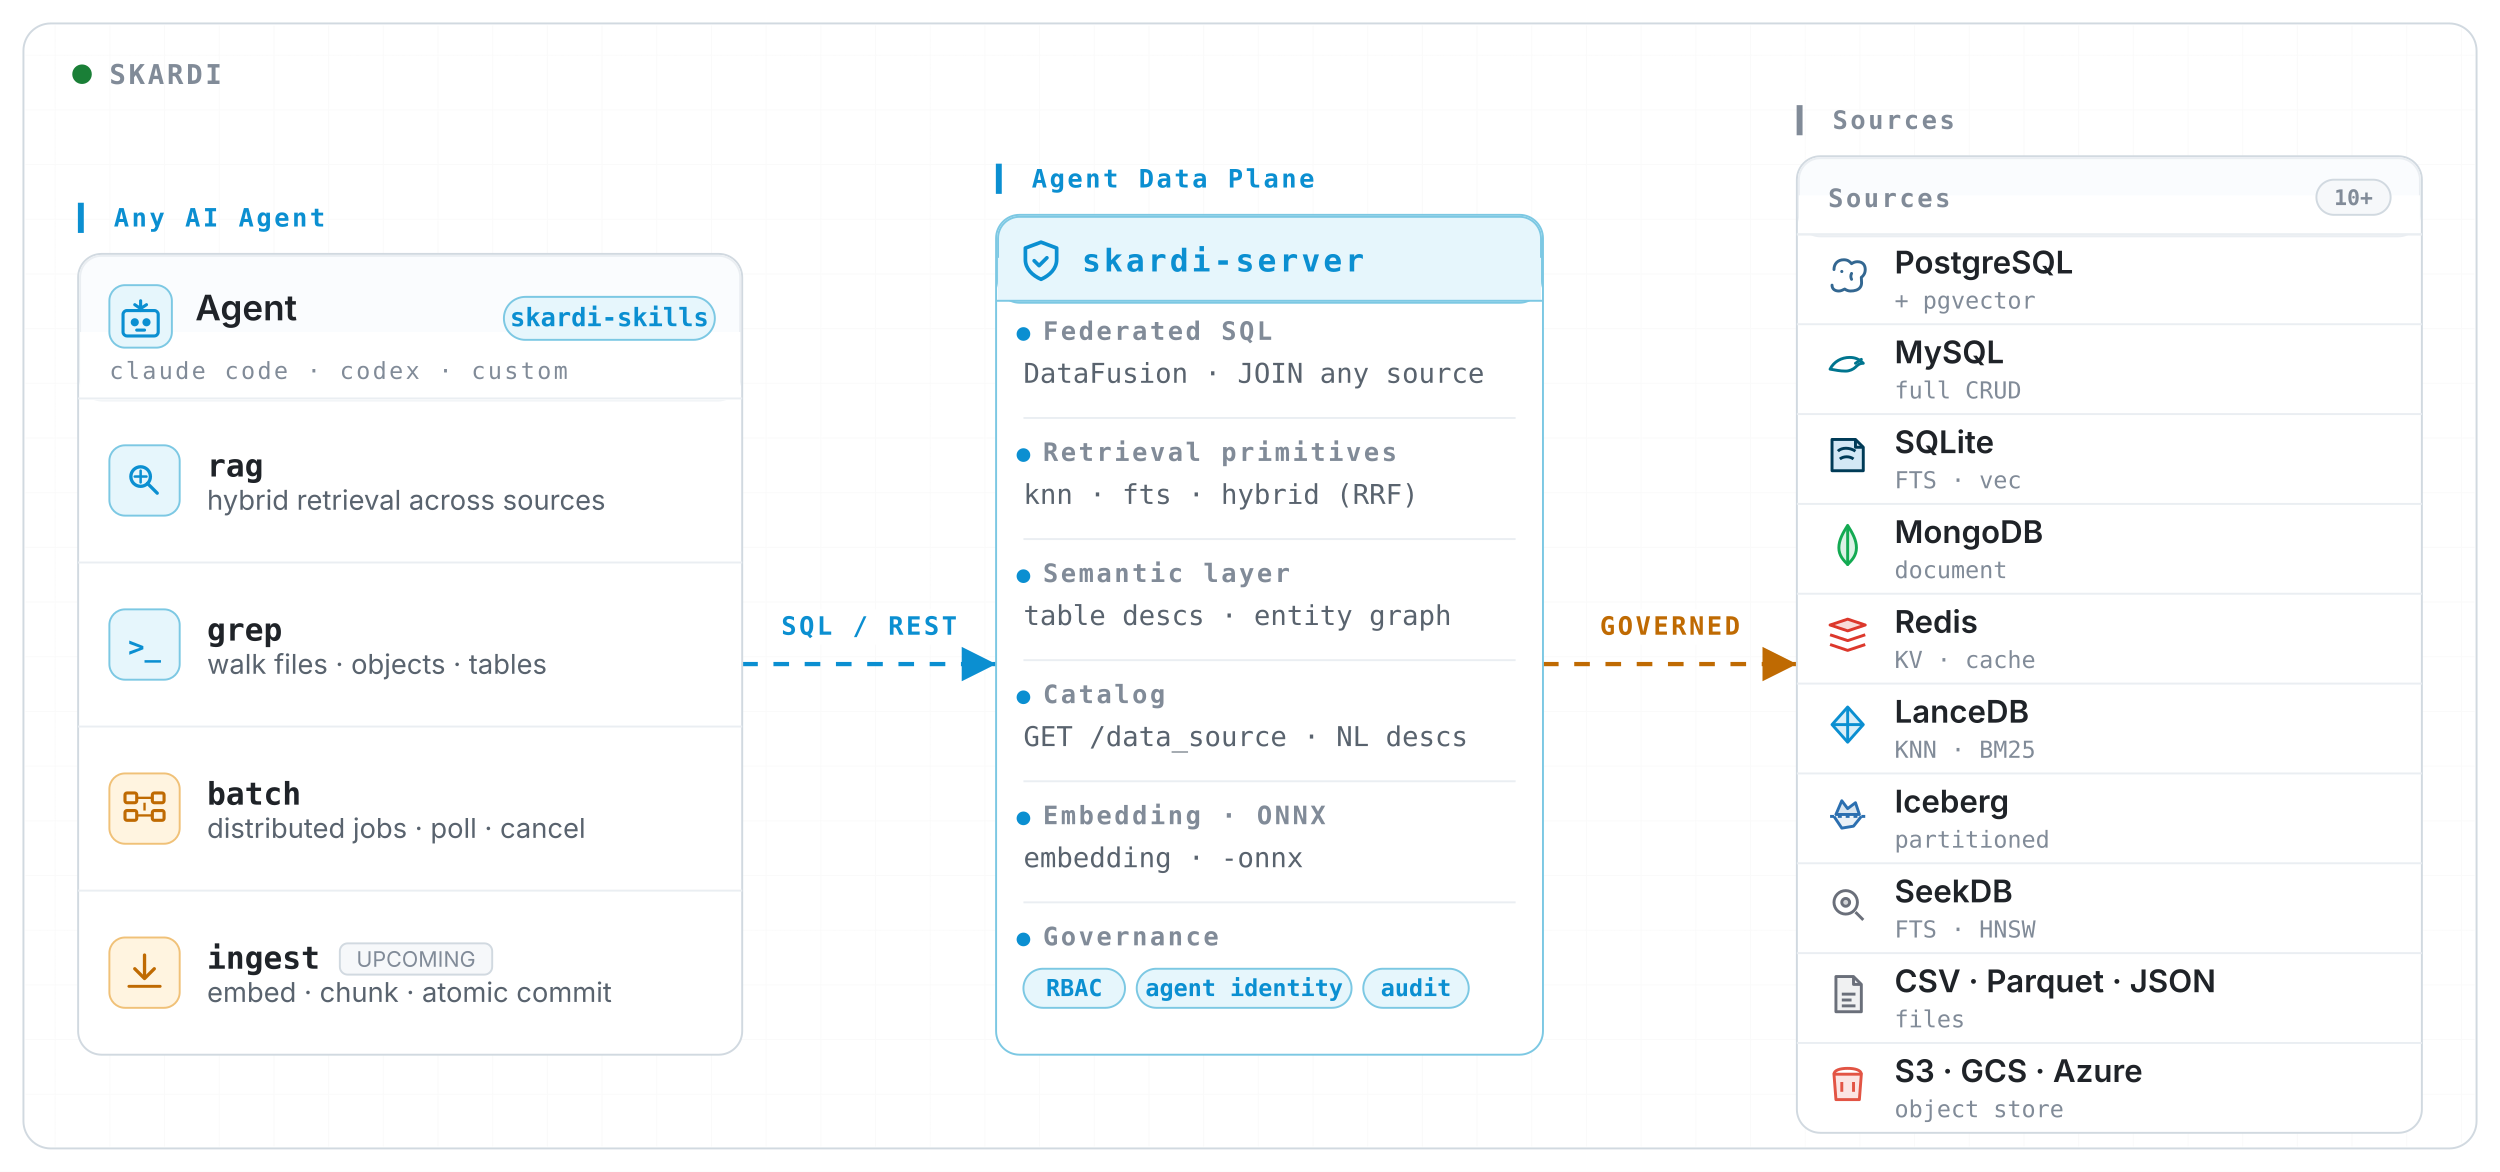
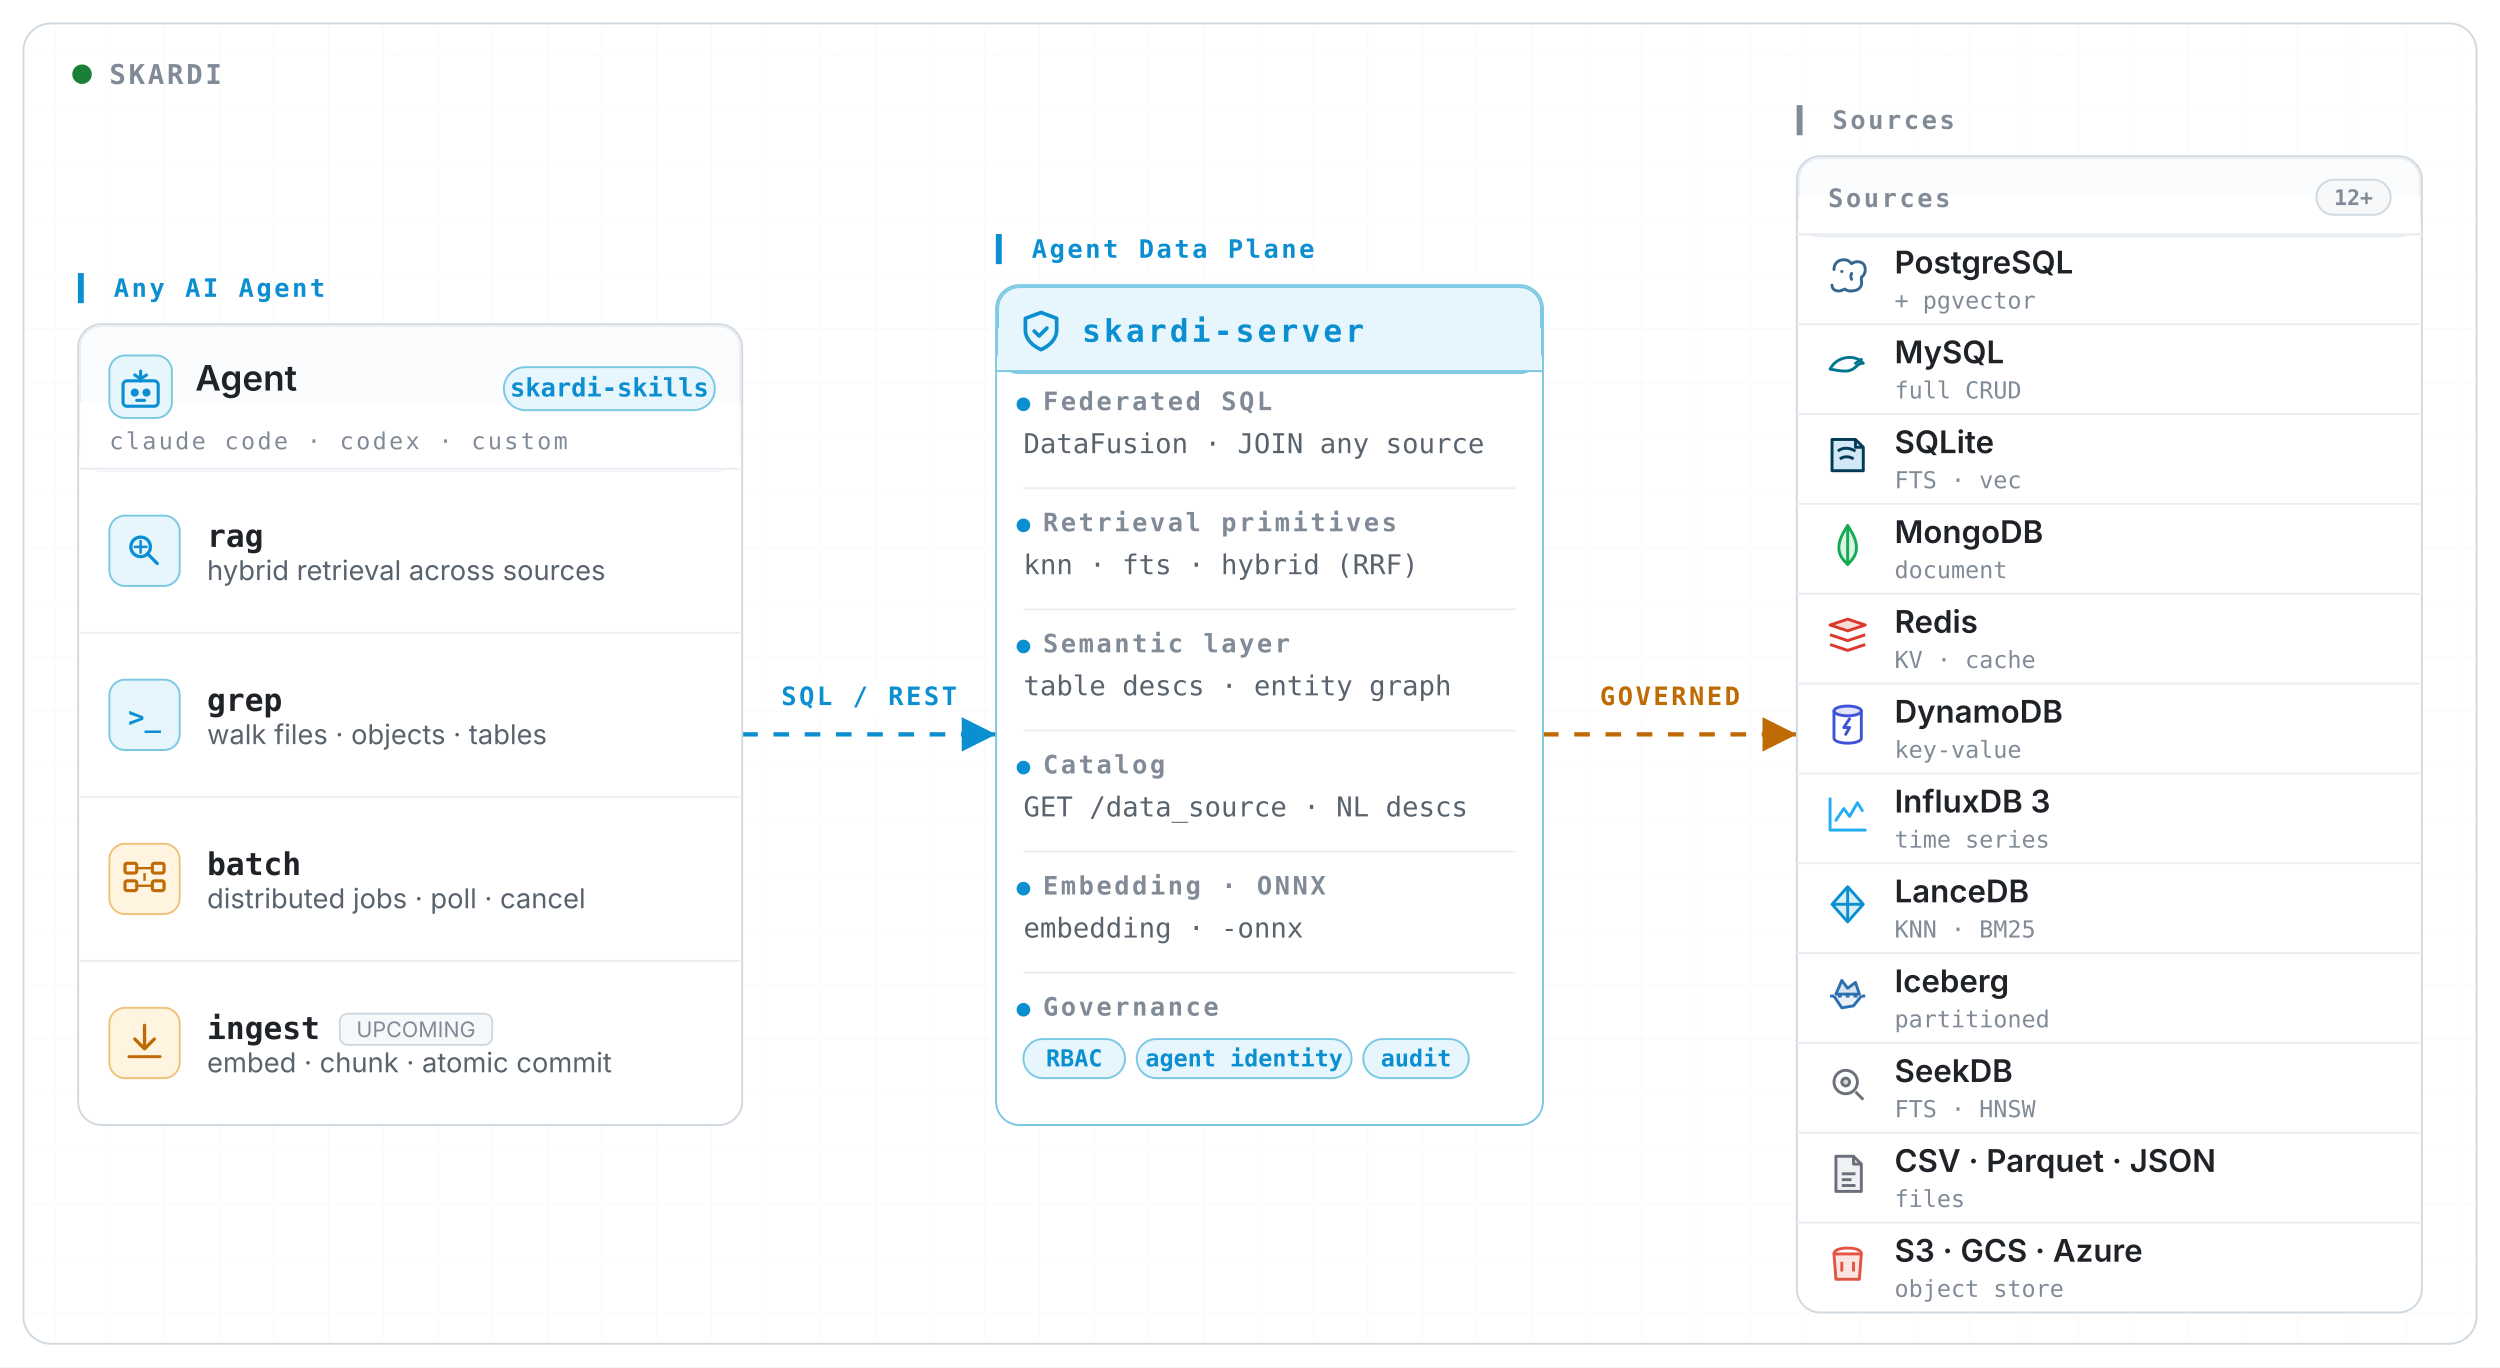
- <svg xmlns="http://www.w3.org/2000/svg" viewBox="0 0 1280 600" role="img" aria-labelledby="title desc" font-family="Inter, system-ui, -apple-system, 'Segoe UI', Roboto, sans-serif">
+ <svg xmlns="http://www.w3.org/2000/svg" viewBox="0 0 1280 700" role="img" aria-labelledby="title desc" font-family="Inter, system-ui, -apple-system, 'Segoe UI', Roboto, sans-serif">
  <defs>
    <style>
      .ink   { fill: #1f2328; }
      .ink2  { fill: #59636e; }
      .ink3  { fill: #818b98; }
      .accent{ fill: #0b8fd1; }
      .warn  { fill: #bf6a02; }
      .mono  { font-family: ui-monospace, 'SF Mono', 'JetBrains Mono', Menlo, Consolas, monospace; }
      .upper { letter-spacing: 0.10em; text-transform: uppercase; }
      .b     { font-weight: 600; }

      .card        { fill: #ffffff; stroke: #d1d9e0; }
      .card-soft   { fill: #f6f8fa; stroke: #e6ebf1; }
      .card-accent { fill: #ffffff; stroke: #7cc8e3; }
      .head-soft   { fill: #fafcfe; stroke: #eaeef2; }
      .head-accent { fill: #e6f6fc; stroke: #7cc8e3; }
      .pill-accent { fill: #e6f6fc; stroke: #7cc8e3; }
      .pill-warn   { fill: #fff4e0; stroke: #f0c178; }
      .pill-base   { fill: #f6f8fa; stroke: #d1d9e0; }
      .divider     { stroke: #eaeef2; stroke-width: 1; }
      .icon-bg     { fill: #e6f6fc; stroke: #7cc8e3; }
      .icon-bg-w   { fill: #fff4e0; stroke: #f0c178; }

      /* Marching-ants flow lines (cocoindex-style) */
      .flow-req  { animation: dash 6s linear infinite; }
      .flow-data { animation: dash-rev 5s linear infinite; }
      @keyframes dash      { to { stroke-dashoffset: -240; } }
      @keyframes dash-rev  { to { stroke-dashoffset:  240; } }

      /* Status dot heartbeat */
      .blink { animation: blink 2.4s ease-in-out infinite; transform-origin: center; }
      @keyframes blink { 0%, 100% { opacity: 1; } 50% { opacity: 0.3; } }

      /* Subtle pulse on the agent-data-plane shield */
      .pulse { animation: pulse 3.2s ease-in-out infinite; transform-origin: center; }
      @keyframes pulse { 0%, 100% { opacity: 1; } 50% { opacity: 0.55; } }

      /* Halo around skardi-server card */
-       .halo { animation: halo 3.6s ease-in-out infinite; transform-origin: 700px 325px; }
+       .halo { animation: halo 3.6s ease-in-out infinite; transform-origin: 700px 361px; }
      @keyframes halo {
        0%, 100% { opacity: 0.22; }
        50%      { opacity: 0.55; }
      }
    </style>
    <marker id="arrow-accent" viewBox="0 0 10 10" refX="10" refY="5" markerWidth="8" markerHeight="8" orient="auto-start-reverse">
      <path d="M0,0 L10,5 L0,10 z" fill="#0b8fd1" />
    </marker>
    <marker id="arrow-warn" viewBox="0 0 10 10" refX="10" refY="5" markerWidth="8" markerHeight="8" orient="auto-start-reverse">
      <path d="M0,0 L10,5 L0,10 z" fill="#bf6a02" />
    </marker>
    <pattern id="grid" width="28" height="28" patternUnits="userSpaceOnUse">
      <path d="M 28 0 L 0 0 0 28" fill="none" stroke="#1f2328" stroke-opacity="0.035" stroke-width="1" />
    </pattern>
  </defs>
-   <rect x="0" y="0" width="1280" height="600" fill="#ffffff" />
-   <rect x="12" y="12" width="1256" height="576" rx="14" ry="14" fill="#ffffff" stroke="#d1d9e0" />
-   <rect x="13" y="13" width="1254" height="574" rx="13" ry="13" fill="url(#grid)" opacity="0.7" />
+   <rect x="0" y="0" width="1280" height="700" fill="#ffffff" />
+   <rect x="12" y="12" width="1256" height="676" rx="14" ry="14" fill="#ffffff" stroke="#d1d9e0" />
+   <rect x="13" y="13" width="1254" height="674" rx="13" ry="13" fill="url(#grid)" opacity="0.7" />
  <g transform="translate(36, 38)">
    <circle class="blink" cx="6" cy="0" r="5" fill="#1a7f37" />
    <text x="20" y="5" class="mono ink3 upper b" font-size="14">SKARDI</text>
  </g>
-   <path d="M 380 340 C 420 340, 470 340, 510 340" fill="none" stroke="#0b8fd1" stroke-width="2.2" stroke-dasharray="8 8" class="flow-req" marker-end="url(#arrow-accent)" />
-   <rect x="408" y="312" width="74" height="18" rx="4" ry="4" fill="#ffffff" opacity="0.94" />
-   <text x="445" y="325" text-anchor="middle" class="mono accent upper b" font-size="13">SQL / REST</text>
-   <path d="M 790 340 C 830 340, 880 340, 920 340" fill="none" stroke="#bf6a02" stroke-width="2.2" stroke-dasharray="8 8" class="flow-data" marker-end="url(#arrow-warn)" />
-   <rect x="818" y="312" width="74" height="18" rx="4" ry="4" fill="#ffffff" opacity="0.94" />
-   <text x="855" y="325" text-anchor="middle" class="mono warn upper b" font-size="13">GOVERNED</text>
-   <text x="40" y="116" class="mono accent upper b" font-size="13">▍ Any AI Agent</text>
-   <g transform="translate(40, 130)">
+   <path d="M 380 376 C 420 376, 470 376, 510 376" fill="none" stroke="#0b8fd1" stroke-width="2.2" stroke-dasharray="8 8" class="flow-req" marker-end="url(#arrow-accent)" />
+   <rect x="408" y="348" width="74" height="18" rx="4" ry="4" fill="#ffffff" opacity="0.94" />
+   <text x="445" y="361" text-anchor="middle" class="mono accent upper b" font-size="13">SQL / REST</text>
+   <path d="M 790 376 C 830 376, 880 376, 920 376" fill="none" stroke="#bf6a02" stroke-width="2.2" stroke-dasharray="8 8" class="flow-data" marker-end="url(#arrow-warn)" />
+   <rect x="818" y="348" width="74" height="18" rx="4" ry="4" fill="#ffffff" opacity="0.94" />
+   <text x="855" y="361" text-anchor="middle" class="mono warn upper b" font-size="13">GOVERNED</text>
+   <text x="40" y="152" class="mono accent upper b" font-size="13">▍ Any AI Agent</text>
+   <g transform="translate(40, 166)">
    <rect class="card" x="0" y="0" width="340" height="410" rx="12" ry="12" />
    <rect class="head-soft" x="1" y="1" width="338" height="74" rx="11" ry="11" />
    <rect fill="#ffffff" x="1" y="40" width="338" height="35" />
    <line x1="0" y1="74" x2="340" y2="74" class="divider" />
    <g transform="translate(16, 16)">
      <rect class="icon-bg" x="0" y="0" width="32" height="32" rx="8" ry="8" />
      <g transform="translate(4, 4)" fill="none" stroke="#0b8fd1" stroke-width="1.6" stroke-linecap="round" stroke-linejoin="round">
        <rect x="3" y="9" width="18" height="13" rx="2" />
        <circle cx="9" cy="15" r="1.3" fill="#0b8fd1" />
        <circle cx="15" cy="15" r="1.3" fill="#0b8fd1" />
        <path d="M10 19h4" />
        <path d="M12 4v5M9 6l3 2 3-2" />
      </g>
    </g>
    <text x="60" y="34" class="ink b" font-size="18">Agent</text>
    <text x="16" y="64" class="mono ink3 upper" font-size="12">claude code · codex · custom</text>
    <g transform="translate(218, 22)">
      <rect class="pill-accent" width="108" height="22" rx="11" ry="11" />
      <text x="54" y="15" text-anchor="middle" class="mono accent b" font-size="13">skardi-skills</text>
    </g>
    <line x1="0" y1="158" x2="340" y2="158" class="divider" />
    <line x1="0" y1="242" x2="340" y2="242" class="divider" />
    <line x1="0" y1="326" x2="340" y2="326" class="divider" />
    <g transform="translate(16, 98)">
      <rect class="icon-bg" x="0" y="0" width="36" height="36" rx="8" ry="8" />
      <g transform="translate(8, 8)" fill="none" stroke="#0b8fd1" stroke-width="1.7" stroke-linecap="round">
        <circle cx="8" cy="8" r="5" />
        <path d="M11.5 11.5l5 5" />
        <path d="M5 8h6M8 5v6" stroke-width="1.3" />
      </g>
      <text x="50" y="16" class="mono ink b" font-size="16">rag</text>
      <text x="50" y="33" class="ink2" font-size="14">hybrid retrieval across sources</text>
    </g>
    <g transform="translate(16, 182)">
      <rect class="icon-bg" x="0" y="0" width="36" height="36" rx="8" ry="8" />
      <text x="18" y="24" text-anchor="middle" class="mono accent b" font-size="14">&gt;_</text>
      <text x="50" y="16" class="mono ink b" font-size="16">grep</text>
      <text x="50" y="33" class="ink2" font-size="14">walk files · objects · tables</text>
    </g>
    <g transform="translate(16, 266)">
      <rect class="icon-bg-w" x="0" y="0" width="36" height="36" rx="8" ry="8" />
      <g transform="translate(8, 8)" fill="none" stroke="#bf6a02" stroke-width="1.6" stroke-linejoin="round">
        <rect x="0" y="2" width="6" height="5" rx="1" />
        <rect x="14" y="2" width="6" height="5" rx="1" />
        <rect x="0" y="11" width="6" height="5" rx="1" />
        <rect x="14" y="11" width="6" height="5" rx="1" />
        <path d="M6 4.5h8M6 13.5h8M10 7v4" stroke-width="1.2" />
      </g>
      <text x="50" y="16" class="mono ink b" font-size="16">batch</text>
      <text x="50" y="33" class="ink2" font-size="14">distributed jobs · poll · cancel</text>
    </g>
    <g transform="translate(16, 350)">
      <rect class="icon-bg-w" x="0" y="0" width="36" height="36" rx="8" ry="8" />
      <g transform="translate(8, 8)" fill="none" stroke="#bf6a02" stroke-width="1.7" stroke-linecap="round" stroke-linejoin="round">
        <path d="M10 1v11" />
        <path d="M5 8l5 5 5-5" />
        <path d="M2 17h16" stroke-width="1.5" />
      </g>
      <text x="50" y="16" class="mono ink b" font-size="16">ingest</text>
      <g transform="translate(118, 3)">
        <rect class="pill-base" width="78" height="16" rx="4" ry="4" />
        <text x="39" y="12" text-anchor="middle" class="ink3" font-size="11">UPCOMING</text>
      </g>
      <text x="50" y="33" class="ink2" font-size="14">embed · chunk · atomic commit</text>
    </g>
  </g>
-   <text x="510" y="96" class="mono accent upper b" font-size="13">▍ Agent Data Plane</text>
-   <g transform="translate(510, 110)">
+   <text x="510" y="132" class="mono accent upper b" font-size="13">▍ Agent Data Plane</text>
+   <g transform="translate(510, 146)">
    <rect class="card-accent" x="0" y="0" width="280" height="430" rx="12" ry="12" />
    <rect class="head-accent" x="1" y="1" width="278" height="44" rx="11" ry="11" />
    <rect fill="#e6f6fc" x="1" y="22" width="278" height="22" />
    <line x1="0" y1="44" x2="280" y2="44" stroke="#7cc8e3" />
    <g transform="translate(14, 14)" class="pulse">
      <g fill="none" stroke="#0b8fd1" stroke-width="1.9" stroke-linejoin="round" stroke-linecap="round">
        <path d="M9 0 L17 3 V9 C17 13.5 13.5 17 9 19 C4.5 17 1 13.5 1 9 V3 Z" />
        <path d="M5.5 9.5l2.5 2.5 4-4" />
      </g>
    </g>
    <text x="44" y="29" class="mono accent b upper" font-size="16">skardi-server</text>
    <g transform="translate(0, 48)">
      <circle cx="14" cy="13" r="3.5" fill="#0b8fd1" />
      <text x="24" y="16" class="mono ink3 upper b" font-size="13">Federated SQL</text>
      <text x="14" y="38" class="mono ink2" font-size="14">DataFusion · JOIN any source</text>
      <line x1="14" y1="56" x2="266" y2="56" class="divider" />
    </g>
    <g transform="translate(0, 110)">
      <circle cx="14" cy="13" r="3.5" fill="#0b8fd1" />
      <text x="24" y="16" class="mono ink3 upper b" font-size="13">Retrieval primitives</text>
      <text x="14" y="38" class="mono ink2" font-size="14">knn · fts · hybrid (RRF)</text>
      <line x1="14" y1="56" x2="266" y2="56" class="divider" />
    </g>
    <g transform="translate(0, 172)">
      <circle cx="14" cy="13" r="3.5" fill="#0b8fd1" />
      <text x="24" y="16" class="mono ink3 upper b" font-size="13">Semantic layer</text>
      <text x="14" y="38" class="mono ink2" font-size="14">table descs · entity graph</text>
      <line x1="14" y1="56" x2="266" y2="56" class="divider" />
    </g>
    <g transform="translate(0, 234)">
      <circle cx="14" cy="13" r="3.5" fill="#0b8fd1" />
      <text x="24" y="16" class="mono ink3 upper b" font-size="13">Catalog</text>
      <text x="14" y="38" class="mono ink2" font-size="14">GET /data_source · NL descs</text>
      <line x1="14" y1="56" x2="266" y2="56" class="divider" />
    </g>
    <g transform="translate(0, 296)">
      <circle cx="14" cy="13" r="3.5" fill="#0b8fd1" />
      <text x="24" y="16" class="mono ink3 upper b" font-size="13">Embedding · ONNX</text>
      <text x="14" y="38" class="mono ink2" font-size="14">embedding · -onnx</text>
      <line x1="14" y1="56" x2="266" y2="56" class="divider" />
    </g>
    <g transform="translate(0, 358)">
      <circle cx="14" cy="13" r="3.5" fill="#0b8fd1" />
      <text x="24" y="16" class="mono ink3 upper b" font-size="13">Governance</text>
      <g transform="translate(14, 28)">
        <g>
          <rect class="pill-accent" width="52" height="20" rx="10" ry="10" />
          <text x="26" y="14" text-anchor="middle" class="mono accent b" font-size="12">RBAC</text>
        </g>
        <g transform="translate(58, 0)">
          <rect class="pill-accent" width="110" height="20" rx="10" ry="10" />
          <text x="55" y="14" text-anchor="middle" class="mono accent b" font-size="12">agent identity</text>
        </g>
        <g transform="translate(174, 0)">
          <rect class="pill-accent" width="54" height="20" rx="10" ry="10" />
          <text x="27" y="14" text-anchor="middle" class="mono accent b" font-size="12">audit</text>
        </g>
      </g>
    </g>
  </g>
  <text x="920" y="66" class="mono ink3 upper b" font-size="13">▍ Sources</text>
  <g transform="translate(920, 80)">
-     <rect class="card" x="0" y="0" width="320" height="500" rx="12" ry="12" />
+     <rect class="card" x="0" y="0" width="320" height="592" rx="12" ry="12" />
    <rect class="head-soft" x="1" y="1" width="318" height="40" rx="11" ry="11" />
    <rect fill="#ffffff" x="1" y="20" width="318" height="20" />
    <line x1="0" y1="40" x2="320" y2="40" class="divider" />
    <text x="16" y="26" class="mono ink3 upper b" font-size="13">Sources</text>
    <g transform="translate(266, 12)">
      <rect class="pill-base" width="38" height="18" rx="9" ry="9" />
-       <text x="19" y="13" text-anchor="middle" class="mono ink3 b" font-size="11">10+</text>
+       <text x="19" y="13" text-anchor="middle" class="mono ink3 b" font-size="11">12+</text>
    </g>
    <g class="src-cells">
      <g transform="translate(0, 40)">
        <line x1="0" y1="0" x2="320" y2="0" class="divider" />
        <g transform="translate(14, 9)" fill="none" stroke="#336791" stroke-width="1.5" stroke-linejoin="round" stroke-linecap="round">
          <path d="M5 9c0-3 2-5 5-5 2 0 3 .8 4 2 1-.7 2-1 3-1 3 0 4 2 4 4 0 2-1 3.3-2 4 0 2 .5 3.5-.5 5-1 1.5-3 2-5 2-1 0-2-.3-3-1-1 .5-2 1-3 1-2 0-3.5-1-3.5-3" />
          <circle cx="9" cy="10" r=".8" fill="#336791" stroke="none" />
          <path d="M14 11c-.5 1-.5 2 0 3" />
        </g>
        <text x="50" y="20" class="ink b" font-size="16">PostgreSQL</text>
        <text x="50" y="38" class="mono ink3" font-size="12">+ pgvector</text>
      </g>
      <g transform="translate(0, 86)">
        <line x1="0" y1="0" x2="320" y2="0" class="divider" />
        <g transform="translate(14, 9)" fill="none" stroke="#00758F" stroke-width="1.5" stroke-linecap="round" stroke-linejoin="round">
          <path d="M3 14c2-4 6-6 10-6 3 0 5 1 7 3-2 0-3 1-4 2-1 1-3 2-5 2-3 0-5-.5-8-1Z" />
          <path d="M16 11l3-2" />
          <circle cx="18" cy="10" r=".5" fill="#00758F" stroke="none" />
        </g>
        <text x="50" y="20" class="ink b" font-size="16">MySQL</text>
        <text x="50" y="38" class="mono ink3" font-size="12">full CRUD</text>
      </g>
      <g transform="translate(0, 132)">
        <line x1="0" y1="0" x2="320" y2="0" class="divider" />
        <g transform="translate(14, 9)" fill="none" stroke="#003B57" stroke-width="1.5" stroke-linejoin="round">
          <path d="M4 4h12l4 4v12H4z" fill="#0F80CC" fill-opacity=".18" />
          <path d="M7 10c2-2 6-2 9 0M8 14c2-1.5 5-1.5 7 0" />
          <path d="M16 4v4h4" />
        </g>
        <text x="50" y="20" class="ink b" font-size="16">SQLite</text>
        <text x="50" y="38" class="mono ink3" font-size="12">FTS · vec</text>
      </g>
      <g transform="translate(0, 178)">
        <line x1="0" y1="0" x2="320" y2="0" class="divider" />
        <g transform="translate(14, 9)" fill="none" stroke="#13AA52" stroke-width="1.5" stroke-linecap="round" stroke-linejoin="round">
          <path d="M12 2c2.5 4 4.5 7.5 4.5 11.5S14 20 12 22c-2-2-4.5-4.5-4.5-8.5S9.5 6 12 2Z" fill="#13AA52" fill-opacity=".15" />
          <path d="M12 4v18" />
        </g>
        <text x="50" y="20" class="ink b" font-size="16">MongoDB</text>
        <text x="50" y="38" class="mono ink3" font-size="12">document</text>
      </g>
      <g transform="translate(0, 224)">
        <line x1="0" y1="0" x2="320" y2="0" class="divider" />
        <g transform="translate(14, 9)" fill="none" stroke="#DC382C" stroke-width="1.5" stroke-linejoin="round">
          <path d="M3 7l9-3 9 3-9 3-9-3Z" fill="#DC382C" fill-opacity=".18" />
          <path d="M3 12l9 3 9-3" />
          <path d="M3 17l9 3 9-3" />
        </g>
        <text x="50" y="20" class="ink b" font-size="16">Redis</text>
        <text x="50" y="38" class="mono ink3" font-size="12">KV · cache</text>
      </g>
      <g transform="translate(0, 270)">
        <line x1="0" y1="0" x2="320" y2="0" class="divider" />
+         <g transform="translate(14, 9)" fill="none" stroke="#4053D6" stroke-width="1.5" stroke-linecap="round" stroke-linejoin="round">
+           <ellipse cx="12" cy="5" rx="7" ry="2.5" fill="#4053D6" fill-opacity=".15" />
+           <path d="M5 5v14c0 1.4 3.1 2.5 7 2.5s7-1.1 7-2.5V5" />
+           <path d="M13 9l-3 4.5h3l-2 3.5" />
+         </g>
+         <text x="50" y="20" class="ink b" font-size="16">DynamoDB</text>
+         <text x="50" y="38" class="mono ink3" font-size="12">key-value</text>
+       </g>
+       <g transform="translate(0, 316)">
+         <line x1="0" y1="0" x2="320" y2="0" class="divider" />
+         <g transform="translate(14, 9)" fill="none" stroke="#22ADF6" stroke-width="1.5" stroke-linecap="round" stroke-linejoin="round">
+           <path d="M3 4v16h18" />
+           <path d="M6 15l4-6 3 4 4-7 2.5 4" />
+         </g>
+         <text x="50" y="20" class="ink b" font-size="16">InfluxDB 3</text>
+         <text x="50" y="38" class="mono ink3" font-size="12">time series</text>
+       </g>
+       <g transform="translate(0, 362)">
+         <line x1="0" y1="0" x2="320" y2="0" class="divider" />
        <g transform="translate(14, 9)" fill="none" stroke="#0b8fd1" stroke-width="1.5" stroke-linejoin="round">
          <path d="M12 3l8 9-8 9-8-9 8-9Z" fill="#0b8fd1" fill-opacity=".15" />
          <path d="M12 3v18M4 12h16" />
        </g>
        <text x="50" y="20" class="ink b" font-size="16">LanceDB</text>
        <text x="50" y="38" class="mono ink3" font-size="12">KNN · BM25</text>
      </g>
-       <g transform="translate(0, 316)">
+       <g transform="translate(0, 408)">
        <line x1="0" y1="0" x2="320" y2="0" class="divider" />
        <g transform="translate(14, 9)" fill="none" stroke="#2B6FB0" stroke-width="1.5" stroke-linejoin="round">
          <path d="M6 12l3-7 3 4 4-3 2 6Z" fill="#2B6FB0" fill-opacity=".18" />
          <path d="M3 13h18" stroke-dasharray="2 2" />
          <path d="M5 13l4 6 6-1 4-5" fill="#2B6FB0" fill-opacity=".10" />
        </g>
        <text x="50" y="20" class="ink b" font-size="16">Iceberg</text>
        <text x="50" y="38" class="mono ink3" font-size="12">partitioned</text>
      </g>
-       <g transform="translate(0, 362)">
+       <g transform="translate(0, 454)">
        <line x1="0" y1="0" x2="320" y2="0" class="divider" />
        <g transform="translate(14, 9)" fill="none" stroke="#6a6f7a" stroke-width="1.5" stroke-linejoin="round">
          <circle cx="11" cy="11" r="6" />
          <path d="M16 16l4 4" />
          <circle cx="11" cy="11" r="2" fill="#6a6f7a" fill-opacity=".30" />
        </g>
        <text x="50" y="20" class="ink b" font-size="16">SeekDB</text>
        <text x="50" y="38" class="mono ink3" font-size="12">FTS · HNSW</text>
      </g>
-       <g transform="translate(0, 408)">
+       <g transform="translate(0, 500)">
        <line x1="0" y1="0" x2="320" y2="0" class="divider" />
        <g transform="translate(14, 9)" fill="none" stroke="#6a6f7a" stroke-width="1.5" stroke-linejoin="round">
          <path d="M6 3h9l4 4v14H6z" fill="#6a6f7a" fill-opacity=".10" />
          <path d="M15 3v4h4" />
          <path d="M9 12h7M9 15h5M9 18h7" />
        </g>
        <text x="50" y="20" class="ink b" font-size="16">CSV · Parquet · JSON</text>
        <text x="50" y="38" class="mono ink3" font-size="12">files</text>
      </g>
-       <g transform="translate(0, 454)">
+       <g transform="translate(0, 546)">
        <line x1="0" y1="0" x2="320" y2="0" class="divider" />
        <g transform="translate(14, 9)" fill="none" stroke="#E25444" stroke-width="1.5" stroke-linejoin="round">
          <path d="M5 7h14l-1 13H6Z" fill="#E25444" fill-opacity=".15" />
          <path d="M5 7c0-2 3-3 7-3s7 1 7 3" />
          <path d="M9 11v5M15 11v5" />
        </g>
        <text x="50" y="20" class="ink b" font-size="16">S3 · GCS · Azure</text>
        <text x="50" y="38" class="mono ink3" font-size="12">object store</text>
      </g>
    </g>
  </g>
</svg>
